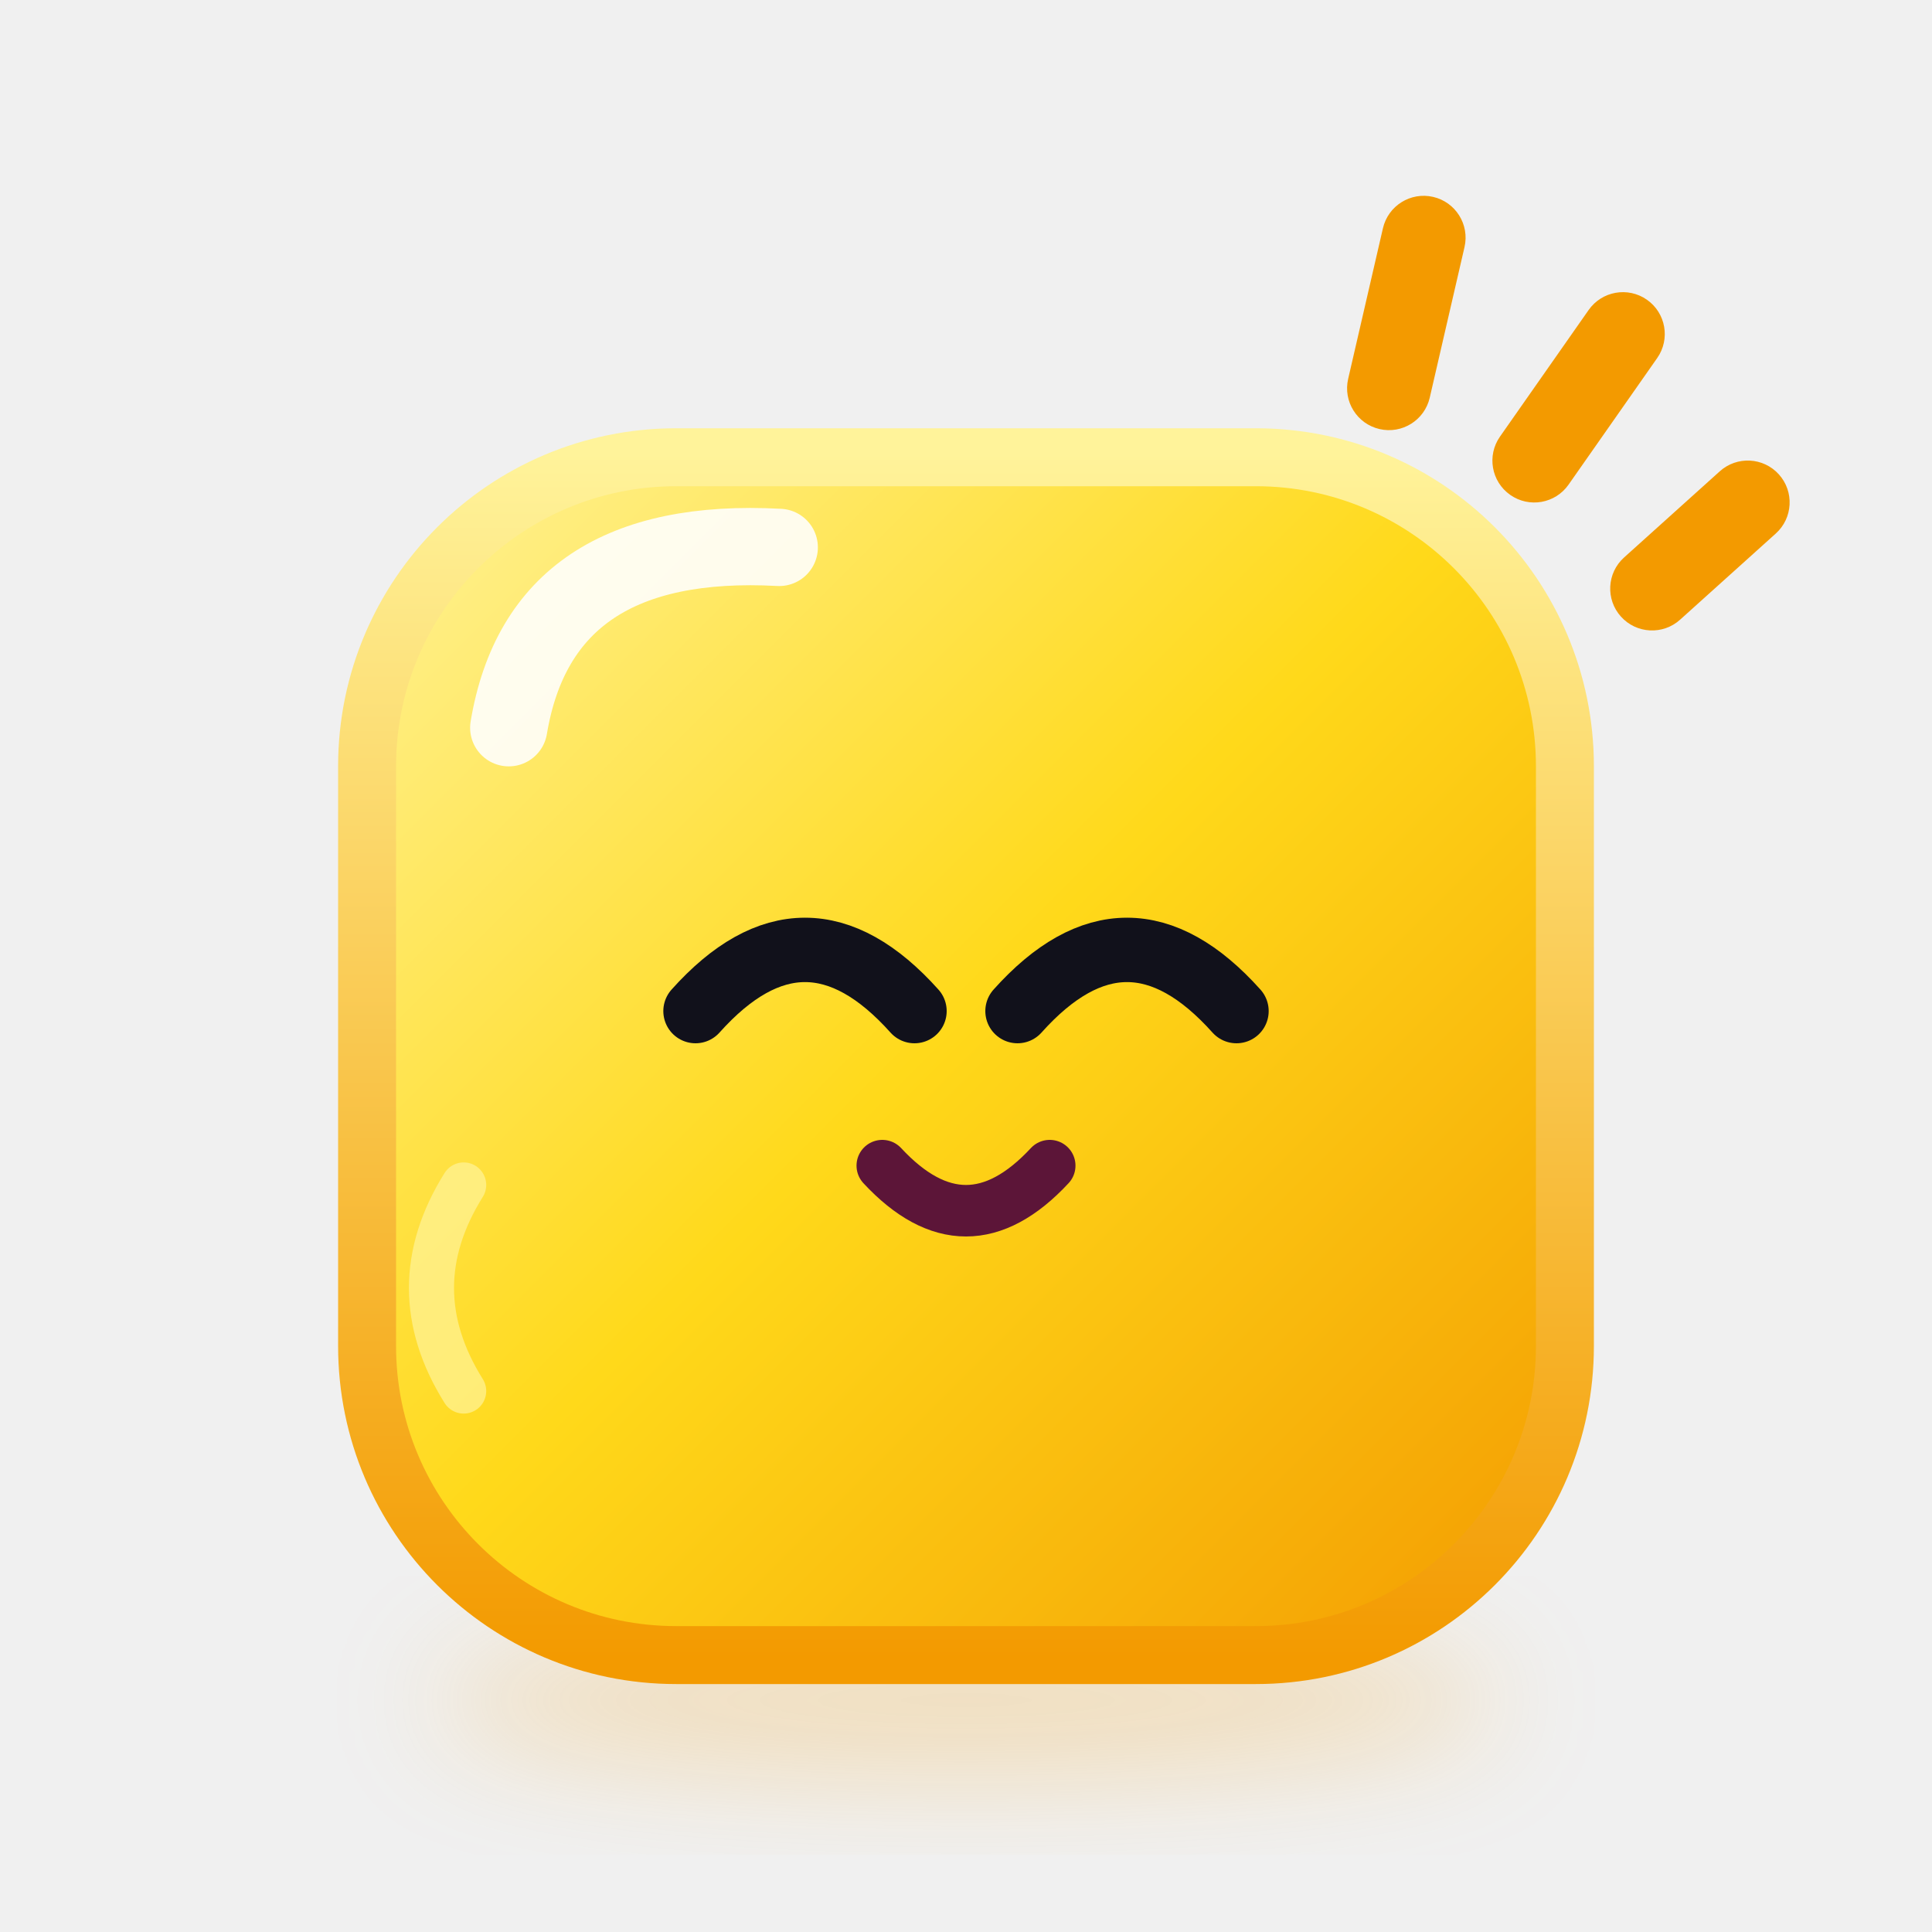
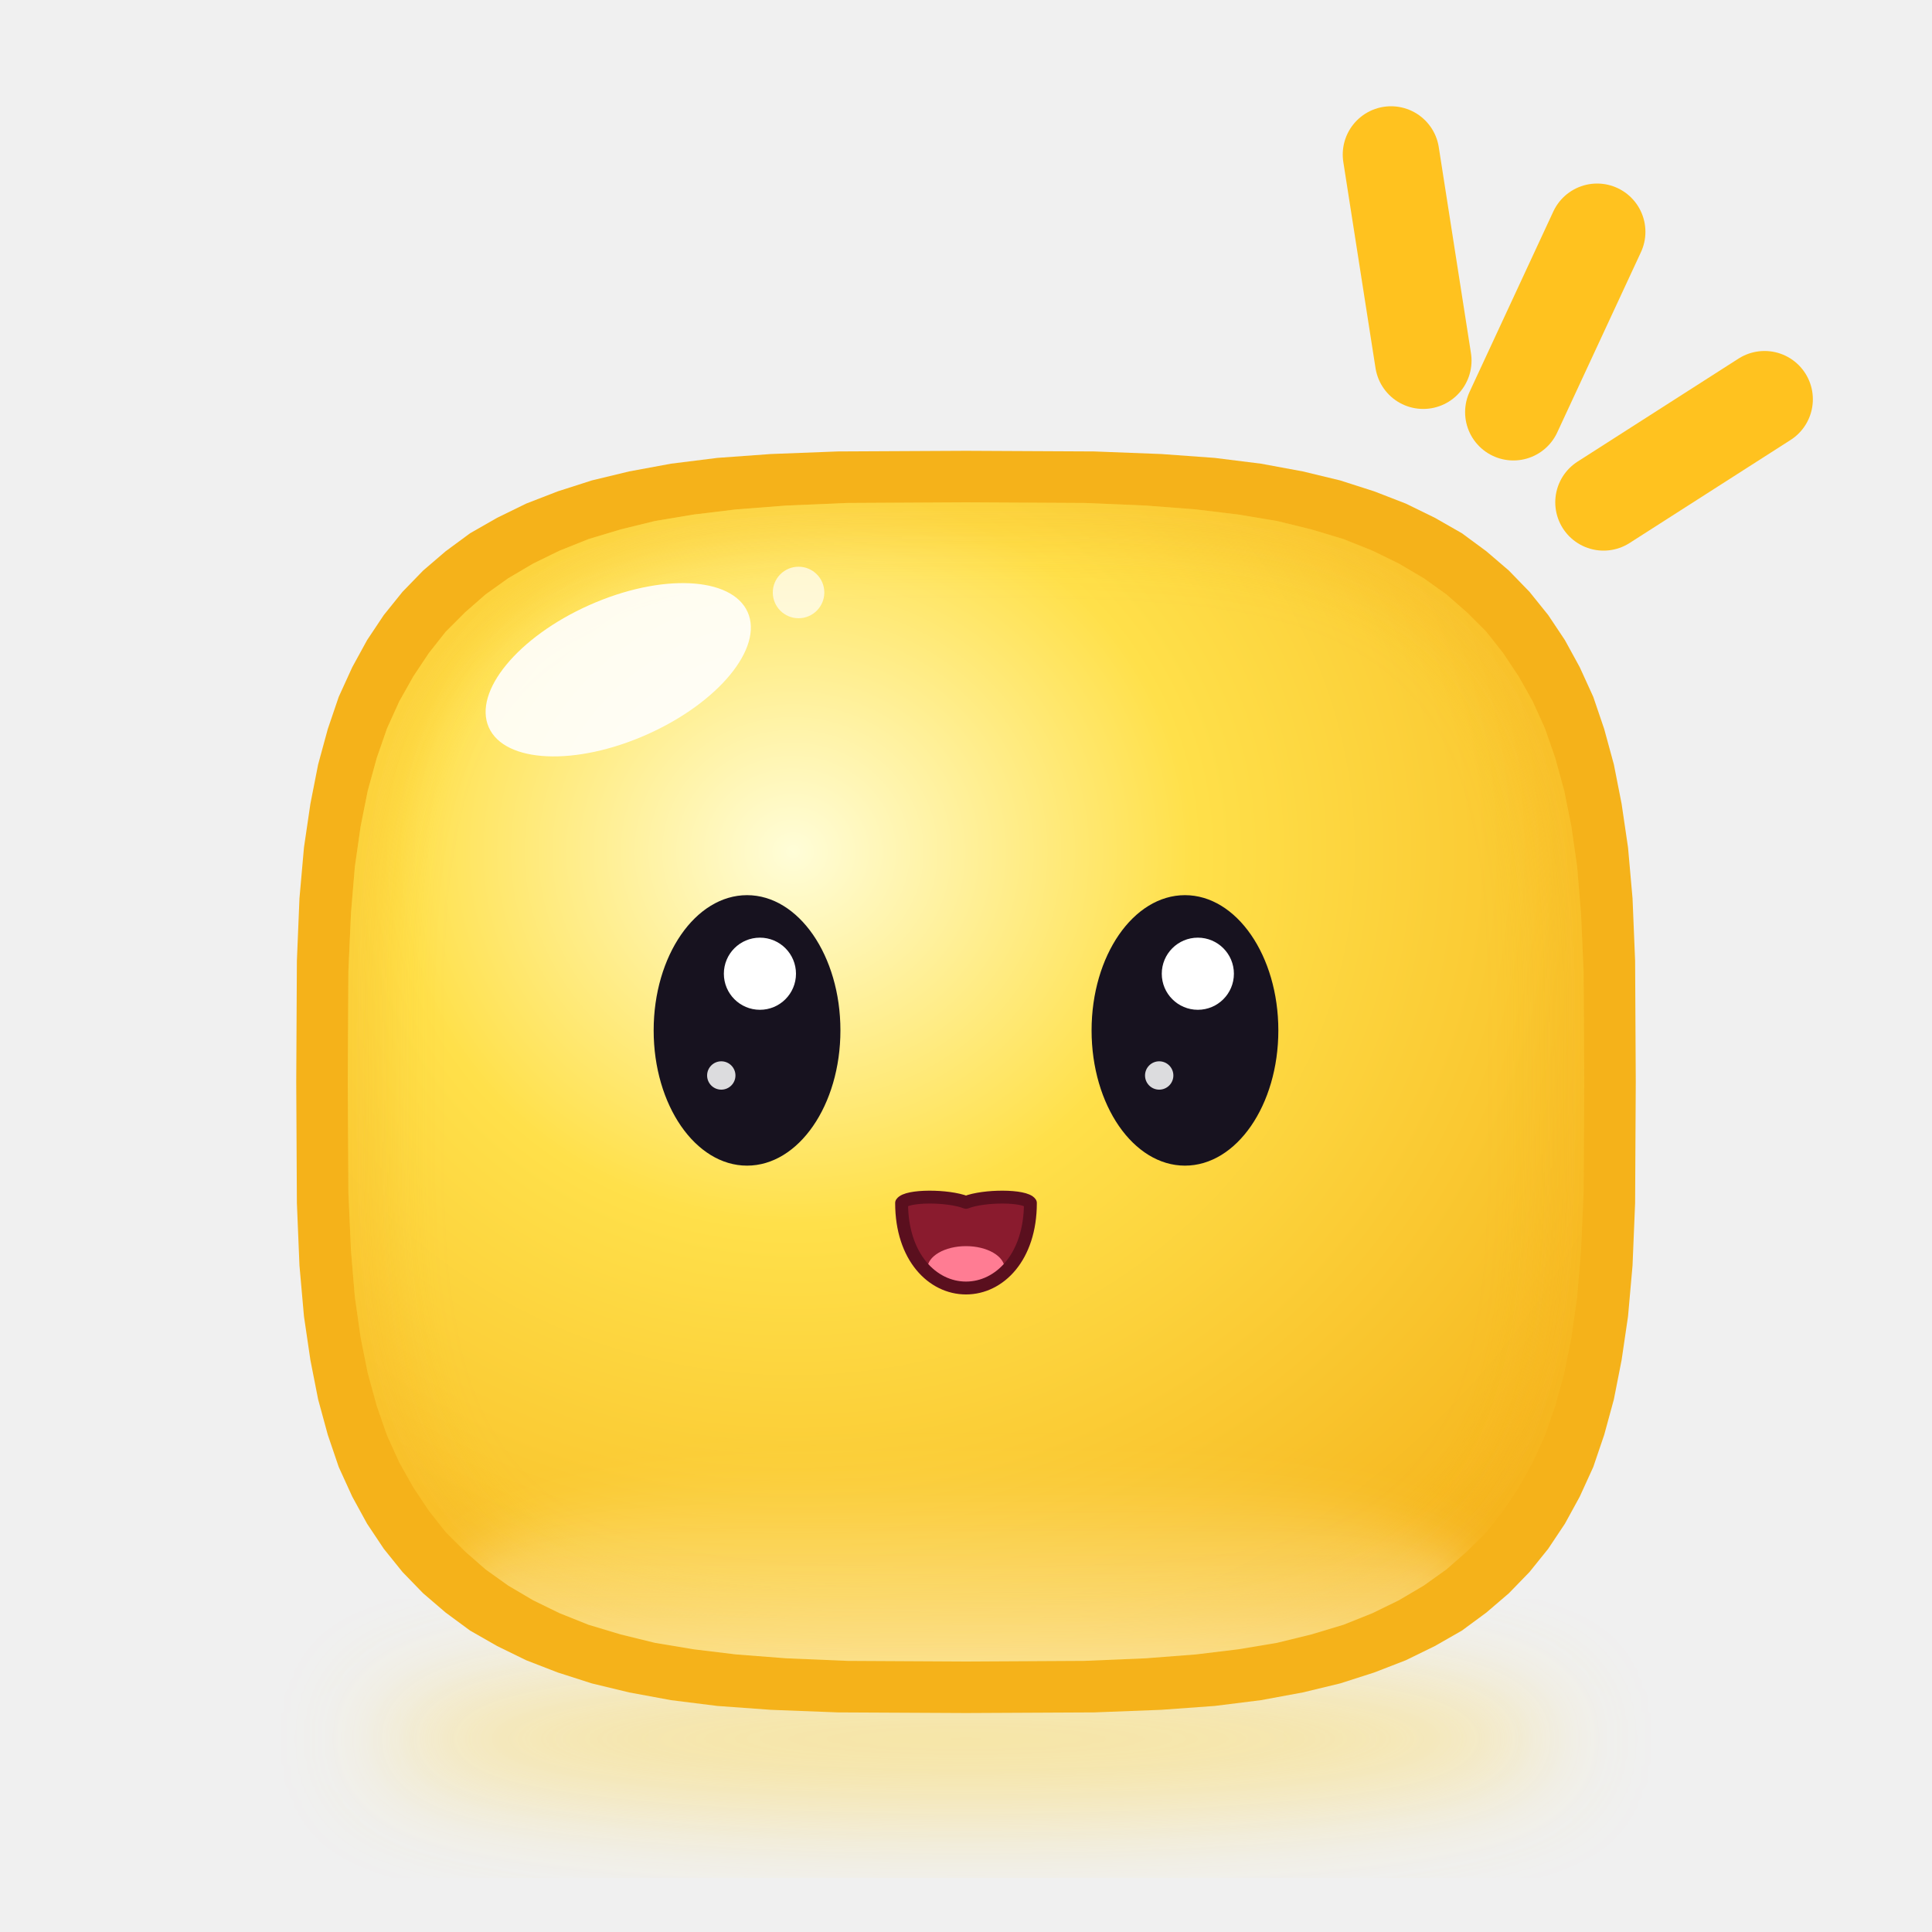
<svg xmlns="http://www.w3.org/2000/svg" width="300" height="300" viewBox="0 0 300 300">
  <defs>
-     <linearGradient id="body" x1="0" y1="0" x2="1" y2="1">
-       <stop offset="0" stop-color="#FFF39A" />
-       <stop offset=".48" stop-color="#FFD91A" />
-       <stop offset="1" stop-color="#F39A00" />
+     <radialGradient id="b" cx=".36" cy=".3" r=".85">
+       <stop offset="0" stop-color="#FFFDD8" />
+       <stop offset=".38" stop-color="#FFE04A" />
+       <stop offset="1" stop-color="#F5B21A" />
+     </radialGradient>
+     <linearGradient id="rim" x1="0" y1="0" x2="0" y2="1">
+       <stop offset="0" stop-color="#F5B21A" />
+       <stop offset="1" stop-color="#F5B21A" />
    </linearGradient>
-     <linearGradient id="rim" x1="0" y1="0" x2="0" y2="1">
-       <stop offset="0" stop-color="#FFF39A" />
-       <stop offset="1" stop-color="#F39A00" />
+     <linearGradient id="low" x1="0" y1="0" x2="0" y2="1">
+       <stop offset="0" stop-color="#FFFDD8" stop-opacity="0" />
+       <stop offset="1" stop-color="#FFFDD8" stop-opacity=".75" />
    </linearGradient>
-     <filter id="shadow" x="-30%" y="-30%" width="160%" height="180%">
-       <feGaussianBlur stdDeviation="9" />
+     <filter id="bl" x="-40%" y="-40%" width="180%" height="180%">
+       <feGaussianBlur stdDeviation="8" />
    </filter>
+     <filter id="bs" x="-20%" y="-20%" width="140%" height="140%">
+       <feGaussianBlur stdDeviation="4" />
+     </filter>
+     <clipPath id="in">
+       <path d="M246.0 168.0 L245.9 185.2 L245.5 194.2 L244.9 201.4 L244.0 207.7 L242.9 213.2 L241.5 218.3 L239.9 222.9 L238.0 227.1 L235.8 231.0 L233.4 234.6 L230.8 237.9 L227.8 240.9 L224.6 243.7 L221.1 246.2 L217.2 248.5 L213.1 250.5 L208.6 252.3 L203.6 253.8 L198.3 255.1 L192.3 256.1 L185.7 256.9 L177.9 257.5 L168.4 257.9 L150.0 258.0 L131.6 257.9 L122.1 257.5 L114.3 256.9 L107.7 256.1 L101.7 255.1 L96.4 253.8 L91.4 252.3 L86.9 250.5 L82.8 248.5 L78.9 246.2 L75.4 243.7 L72.2 240.9 L69.2 237.9 L66.6 234.6 L64.2 231.0 L62.0 227.1 L60.1 222.9 L58.5 218.3 L57.1 213.2 L56.0 207.7 L55.1 201.4 L54.5 194.2 L54.1 185.2 L54.0 168.0 L54.1 150.8 L54.5 141.8 L55.1 134.6 L56.0 128.3 L57.1 122.8 L58.5 117.7 L60.1 113.1 L62.0 108.9 L64.2 105.0 L66.6 101.4 L69.2 98.1 L72.2 95.1 L75.4 92.3 L78.9 89.8 L82.8 87.5 L86.9 85.5 L91.4 83.7 L96.4 82.2 L101.7 80.9 L107.7 79.9 L114.3 79.1 L122.1 78.5 L131.6 78.1 L150.0 78.0 L168.4 78.1 L177.9 78.5 L185.7 79.1 L192.3 79.9 L198.3 80.9 L203.6 82.2 L208.6 83.7 L213.1 85.5 L217.2 87.5 L221.1 89.8 L224.6 92.3 L227.8 95.1 L230.8 98.1 L233.4 101.4 L235.8 105.0 L238.0 108.9 L239.9 113.1 L241.5 117.7 L242.9 122.8 L244.0 128.3 L244.9 134.6 L245.5 141.8 L245.9 150.8Z" />
+     </clipPath>
  </defs>
-   <ellipse cx="150" cy="264" rx="83" ry="12" fill="#F39A00" opacity=".22" filter="url(#shadow)" />
-   <rect x="57" y="71" width="186" height="186" rx="48" fill="url(#body)" stroke="url(#rim)" stroke-width="9" />
-   <path d="M79 113 Q84 83 121 85" fill="none" stroke="white" stroke-width="12" stroke-linecap="round" opacity=".88" />
-   <path d="M108 157 Q125 138 142 157" stroke="#11111B" stroke-width="10" fill="none" stroke-linecap="round" />
-   <path d="M158 157 Q175 138 192 157" stroke="#11111B" stroke-width="10" fill="none" stroke-linecap="round" />
-   <path d="M137 181 Q150 195 163 181" stroke="#5C1538" stroke-width="8" fill="none" stroke-linecap="round" />
-   <path d="M72 184 Q62 200 72 216" stroke="#FFF39A" stroke-width="7" fill="none" stroke-linecap="round" opacity=".7" />
-   <g fill="#F39A00">
-     <rect x="212" y="30" width="13" height="37" rx="6.5" transform="rotate(13 218 48)" />
-     <rect x="239" y="43" width="13" height="37" rx="6.5" transform="rotate(35 245 61)" />
-     <rect x="258" y="68" width="13" height="33" rx="6.5" transform="rotate(48 264 84)" />
+   <ellipse cx="150" cy="270" rx="92" ry="12" fill="#FFD640" opacity=".45" filter="url(#bl)" />
+   <path d="M254.0 168.0 L253.9 186.8 L253.5 196.5 L252.8 204.4 L251.8 211.2 L250.6 217.3 L249.1 222.8 L247.4 227.8 L245.3 232.4 L243.0 236.6 L240.4 240.5 L237.5 244.1 L234.3 247.4 L230.8 250.4 L227.0 253.2 L222.8 255.6 L218.3 257.8 L213.4 259.7 L208.1 261.4 L202.3 262.8 L195.8 264.0 L188.6 264.9 L180.3 265.5 L169.9 265.9 L150.0 266.0 L130.1 265.9 L119.7 265.5 L111.4 264.9 L104.2 264.0 L97.7 262.8 L91.9 261.4 L86.6 259.7 L81.7 257.8 L77.2 255.6 L73.0 253.2 L69.2 250.4 L65.7 247.4 L62.5 244.1 L59.6 240.5 L57.0 236.6 L54.7 232.4 L52.6 227.8 L50.9 222.8 L49.4 217.3 L48.2 211.2 L47.2 204.4 L46.5 196.5 L46.1 186.8 L46.0 168.0 L46.1 149.2 L46.5 139.5 L47.2 131.6 L48.2 124.8 L49.4 118.7 L50.9 113.2 L52.6 108.2 L54.7 103.6 L57.0 99.4 L59.6 95.5 L62.5 91.9 L65.7 88.6 L69.2 85.6 L73.0 82.8 L77.2 80.4 L81.7 78.2 L86.6 76.3 L91.9 74.6 L97.7 73.2 L104.2 72.0 L111.4 71.1 L119.7 70.5 L130.1 70.1 L150.0 70.0 L169.9 70.1 L180.3 70.5 L188.6 71.1 L195.8 72.0 L202.3 73.2 L208.1 74.6 L213.4 76.3 L218.3 78.2 L222.8 80.4 L227.0 82.8 L230.8 85.6 L234.3 88.6 L237.5 91.9 L240.4 95.5 L243.0 99.4 L245.3 103.6 L247.4 108.2 L249.1 113.2 L250.6 118.7 L251.8 124.8 L252.8 131.6 L253.5 139.5 L253.9 149.2Z" fill="#F5B21A" />
+   <path d="M246.0 168.0 L245.9 185.2 L245.5 194.2 L244.9 201.4 L244.0 207.7 L242.9 213.2 L241.5 218.3 L239.9 222.9 L238.0 227.1 L235.8 231.0 L233.4 234.6 L230.8 237.9 L227.8 240.9 L224.6 243.7 L221.1 246.2 L217.2 248.5 L213.1 250.5 L208.6 252.3 L203.6 253.8 L198.3 255.1 L192.3 256.1 L185.7 256.9 L177.9 257.5 L168.4 257.9 L150.0 258.0 L131.6 257.9 L122.1 257.5 L114.3 256.9 L107.7 256.1 L101.7 255.1 L96.4 253.8 L91.4 252.3 L86.9 250.5 L82.8 248.5 L78.9 246.2 L75.4 243.7 L72.2 240.9 L69.2 237.9 L66.6 234.6 L64.2 231.0 L62.0 227.1 L60.1 222.9 L58.5 218.3 L57.1 213.2 L56.0 207.7 L55.1 201.4 L54.5 194.2 L54.1 185.2 L54.0 168.0 L54.1 150.8 L54.5 141.8 L55.1 134.6 L56.0 128.3 L57.1 122.8 L58.5 117.7 L60.1 113.1 L62.0 108.9 L64.2 105.0 L66.6 101.4 L69.2 98.1 L72.2 95.1 L75.4 92.3 L78.9 89.8 L82.8 87.5 L86.9 85.5 L91.4 83.7 L96.4 82.2 L101.7 80.9 L107.7 79.9 L114.3 79.1 L122.1 78.5 L131.6 78.1 L150.0 78.0 L168.4 78.1 L177.9 78.5 L185.7 79.1 L192.3 79.9 L198.3 80.9 L203.6 82.2 L208.6 83.7 L213.1 85.5 L217.2 87.5 L221.1 89.8 L224.6 92.3 L227.8 95.1 L230.8 98.1 L233.4 101.4 L235.8 105.0 L238.0 108.9 L239.9 113.1 L241.5 117.7 L242.9 122.8 L244.0 128.3 L244.9 134.6 L245.5 141.8 L245.9 150.8Z" fill="url(#b)" />
+   <g clip-path="url(#in)">
+     <path d="M246.0 168.0 L245.9 185.2 L245.5 194.2 L244.9 201.4 L244.0 207.7 L242.9 213.2 L241.5 218.3 L239.9 222.9 L238.0 227.1 L235.8 231.0 L233.4 234.6 L230.8 237.9 L227.8 240.9 L224.6 243.7 L221.1 246.2 L217.2 248.5 L213.1 250.5 L208.6 252.3 L203.6 253.8 L198.3 255.1 L192.3 256.1 L185.7 256.9 L177.9 257.5 L168.4 257.9 L150.0 258.0 L131.6 257.9 L122.1 257.5 L114.3 256.9 L107.7 256.1 L101.7 255.1 L96.4 253.8 L91.4 252.3 L86.9 250.5 L82.8 248.5 L78.9 246.2 L75.4 243.7 L72.2 240.9 L69.2 237.9 L66.6 234.6 L64.2 231.0 L62.0 227.1 L60.1 222.9 L58.5 218.3 L57.1 213.2 L56.0 207.7 L55.1 201.4 L54.5 194.2 L54.1 185.2 L54.0 168.0 L54.1 150.8 L54.5 141.8 L55.1 134.6 L56.0 128.3 L57.1 122.8 L58.5 117.7 L60.1 113.1 L62.0 108.9 L64.2 105.0 L66.6 101.4 L69.2 98.1 L72.2 95.1 L75.4 92.3 L78.9 89.8 L82.8 87.5 L86.9 85.5 L91.4 83.7 L96.4 82.2 L101.7 80.9 L107.7 79.9 L114.3 79.1 L122.1 78.5 L131.6 78.1 L150.0 78.0 L168.4 78.1 L177.9 78.5 L185.7 79.1 L192.3 79.9 L198.3 80.9 L203.6 82.2 L208.6 83.7 L213.1 85.5 L217.2 87.5 L221.1 89.8 L224.6 92.3 L227.8 95.1 L230.8 98.1 L233.4 101.4 L235.8 105.0 L238.0 108.9 L239.9 113.1 L241.5 117.7 L242.9 122.8 L244.0 128.3 L244.9 134.6 L245.5 141.8 L245.9 150.8Z" fill="none" stroke="#F5B21A" stroke-width="12" opacity=".3" filter="url(#bs)" />
+     <ellipse cx="150" cy="248" rx="80" ry="20" fill="url(#low)" filter="url(#bs)" />
+   </g>
+   <ellipse cx="96" cy="104" rx="22" ry="11" transform="rotate(-24 96 104)" fill="#fff" opacity=".9" />
+   <circle cx="124" cy="92" r="4" fill="#fff" opacity=".7" />
+   <ellipse cx="116" cy="160" rx="14.5" ry="21" fill="#17121F" />
+   <circle cx="118" cy="151.2" r="5.6" fill="#fff" />
+   <circle cx="112" cy="167" r="2.2" fill="#fff" opacity=".85" />
+   <ellipse cx="184" cy="160" rx="14.5" ry="21" fill="#17121F" />
+   <circle cx="186" cy="151.2" r="5.6" fill="#fff" />
+   <circle cx="180" cy="167" r="2.2" fill="#fff" opacity=".85" />
+   <clipPath id="m">
+     <path d="M140.0 186.8 C140.8 185.6 147.2 185.6 150.0 186.7 C152.8 185.6 159.2 185.6 160.0 186.8 C160.0 195.2 155.2 200.0 150.0 200.0 C144.8 200.0 140.0 195.2 140.0 186.8Z" />
+   </clipPath>
+   <path d="M140.0 186.8 C140.8 185.6 147.2 185.6 150.0 186.7 C152.8 185.6 159.2 185.6 160.0 186.8 C160.0 195.2 155.2 200.0 150.0 200.0 C144.8 200.0 140.0 195.2 140.0 186.8Z" fill="#8A1B2E" />
+   <g clip-path="url(#m)">
+     <ellipse cx="150" cy="197" rx="6" ry="3.5" fill="#FF7C93" />
+   </g>
+   <path d="M140.0 186.8 C140.8 185.6 147.2 185.6 150.0 186.7 C152.8 185.6 159.2 185.6 160.0 186.8 C160.0 195.2 155.2 200.0 150.0 200.0 C144.8 200.0 140.0 195.2 140.0 186.8Z" fill="none" stroke="#5A0F1E" stroke-width="2" stroke-linejoin="round" />
+   <g stroke="#FFC21F" stroke-width="15" stroke-linecap="round" fill="none">
+     <path d="M216 24 L221 56" />
+     <path d="M248 36 L235 64" />
+     <path d="M274 62 L249 78" />
  </g>
</svg>
